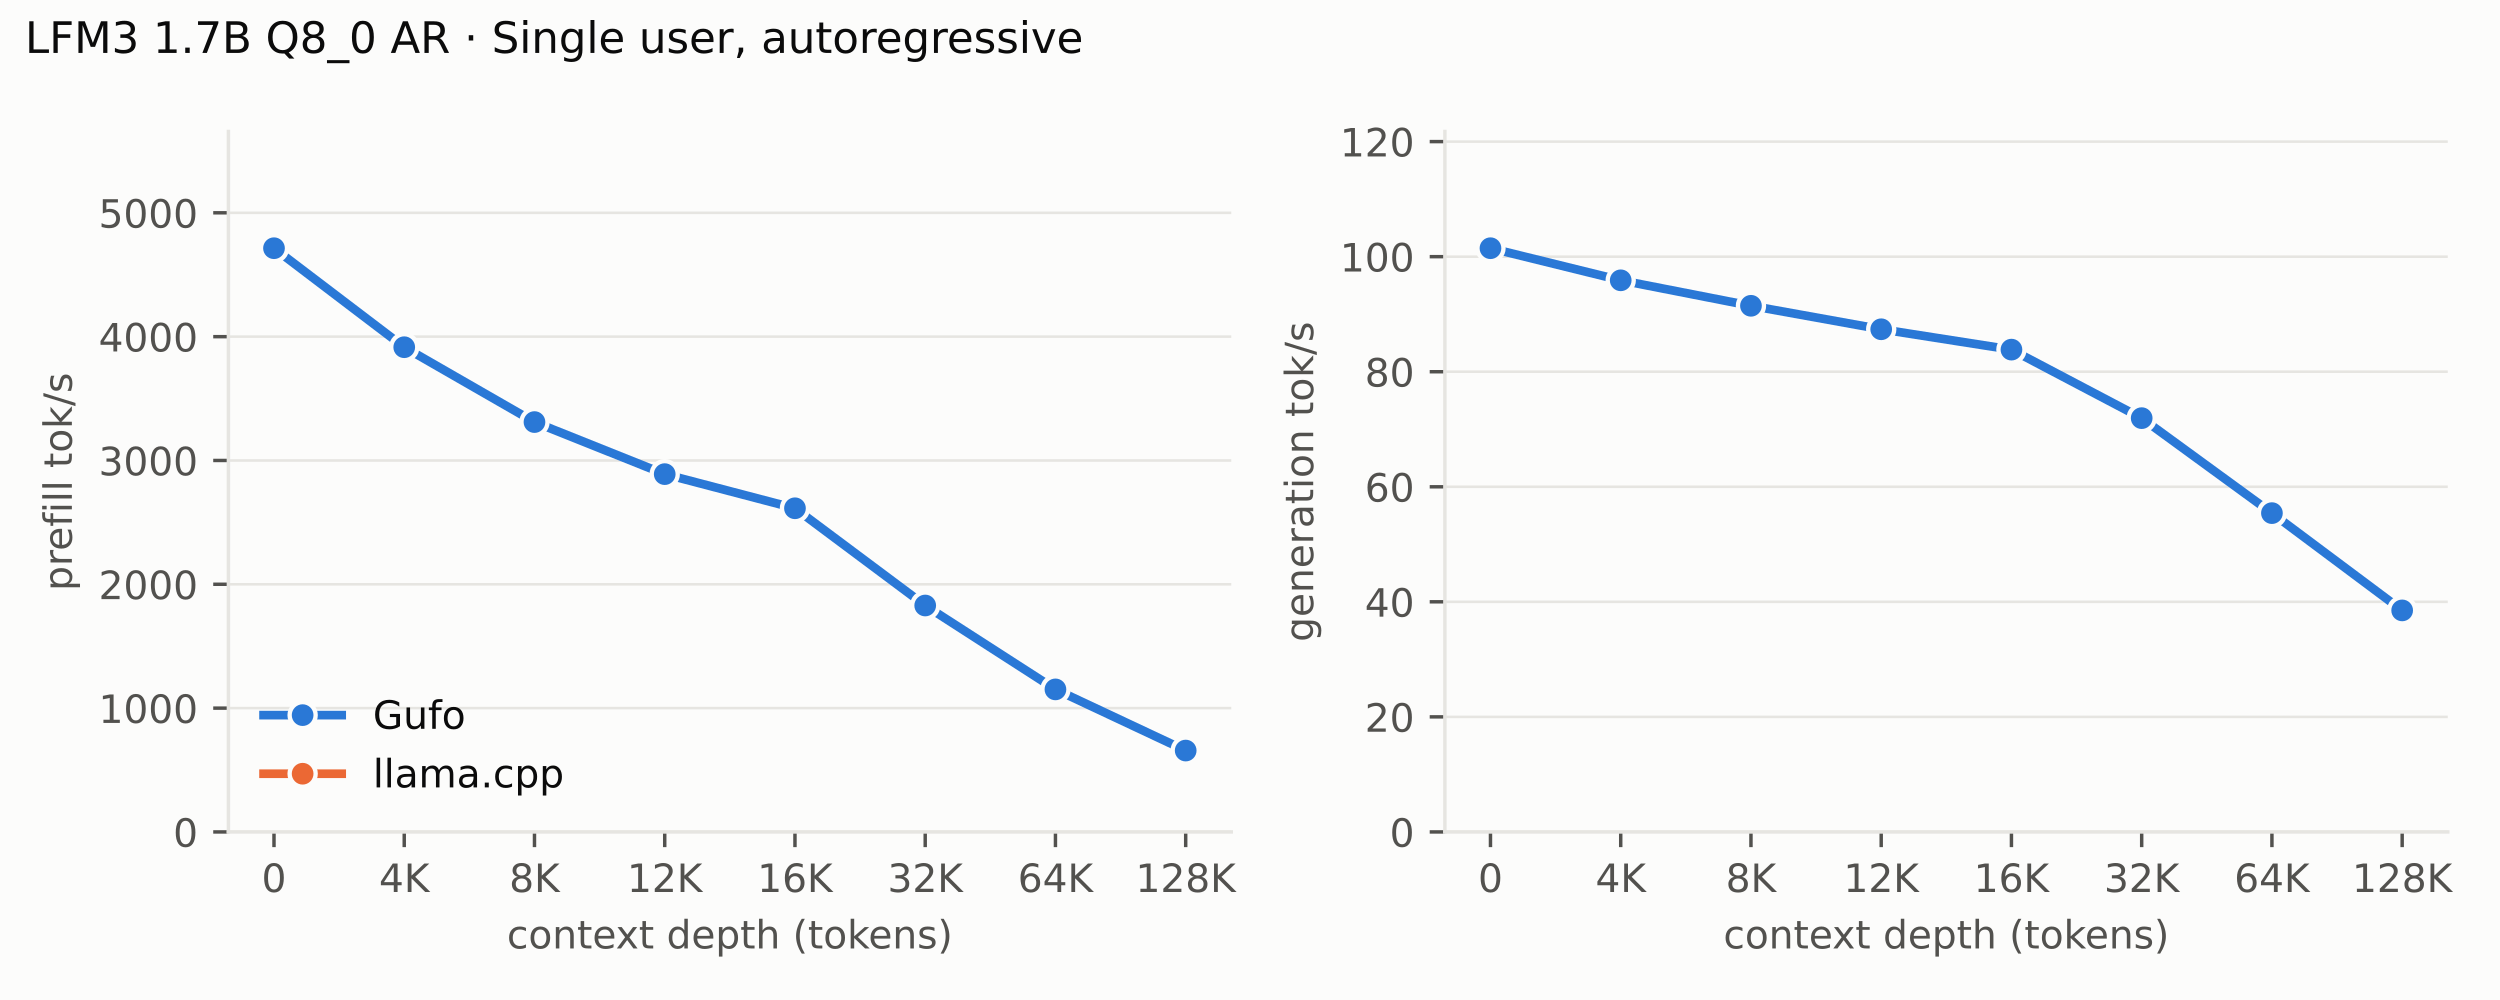
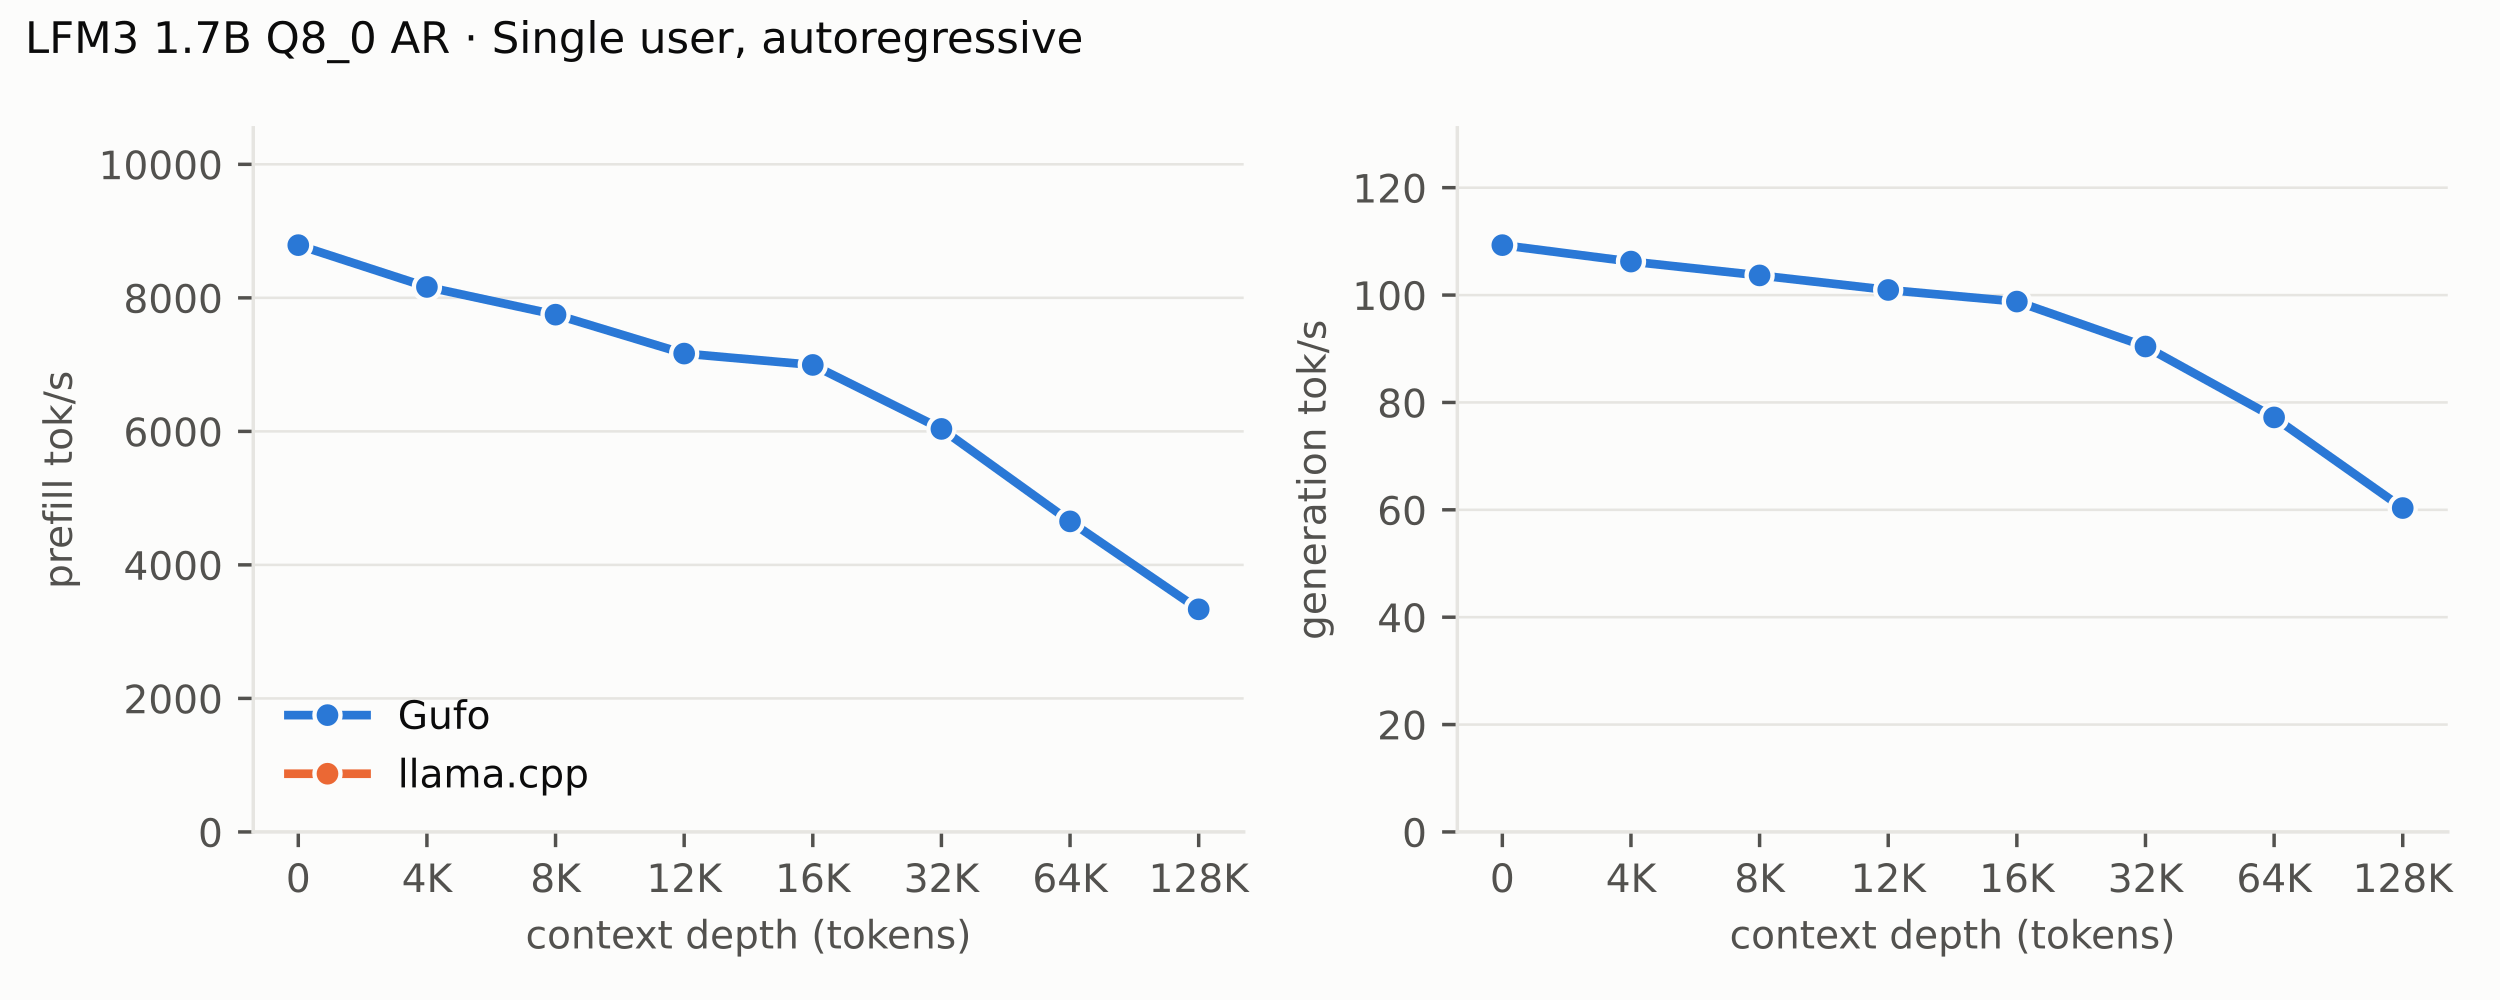
<svg xmlns="http://www.w3.org/2000/svg" xmlns:xlink="http://www.w3.org/1999/xlink" width="576pt" height="230.4pt" viewBox="0 0 576 230.4" version="1.1">
  <defs>
    <style type="text/css">*{stroke-linejoin: round; stroke-linecap: butt}</style>
  </defs>
  <g id="figure_1">
    <g id="patch_1">
      <path d="M 0 230.4 L 576 230.4 L 576 0 L 0 0 z " style="fill: #fcfcfb" />
    </g>
    <g id="axes_1">
      <g id="patch_2">
-         <path d="M 52.626 191.679 L 283.686 191.679 L 283.686 30.29 L 52.626 30.29 z " style="fill: #fcfcfb" />
+         <path d="M 58.352 191.679 L 286.549 191.679 L 286.549 29.441 L 58.352 29.441 z " style="fill: #fcfcfb" />
      </g>
      <g id="matplotlib.axis_1">
        <g id="xtick_1">
          <g id="line2d_1">
            <defs>
              <path id="m1ebf051f68" d="M 0 0 L 0 3.5 " style="stroke: #52514e; stroke-width: 0.8" />
            </defs>
            <g>
-               <use xlink:href="#m1ebf051f68" x="63.128" y="191.679" style="fill: #52514e; stroke: #52514e; stroke-width: 0.8" />
+               <use xlink:href="#m1ebf051f68" x="68.725" y="191.679" style="fill: #52514e; stroke: #52514e; stroke-width: 0.8" />
            </g>
          </g>
          <g id="text_1">
-             <text style="font-size: 9px; font-family: 'DejaVu Sans', 'Bitstream Vera Sans', 'Computer Modern Sans Serif', 'Lucida Grande', 'Verdana', 'Geneva', 'Lucid', 'Arial', 'Helvetica', 'Avant Garde', sans-serif; text-anchor: middle; fill: #52514e" x="63.128" y="205.517" transform="rotate(-0 63.12844 205.5172)">0</text>
+             <text style="font-size: 9px; font-family: 'DejaVu Sans', 'Bitstream Vera Sans', 'Computer Modern Sans Serif', 'Lucida Grande', 'Verdana', 'Geneva', 'Lucid', 'Arial', 'Helvetica', 'Avant Garde', sans-serif; text-anchor: middle; fill: #52514e" x="68.725" y="205.517" transform="rotate(-0 68.72455 205.5172)">0</text>
          </g>
        </g>
        <g id="xtick_2">
          <g id="line2d_2">
            <g>
-               <use xlink:href="#m1ebf051f68" x="93.136" y="191.679" style="fill: #52514e; stroke: #52514e; stroke-width: 0.8" />
+               <use xlink:href="#m1ebf051f68" x="98.361" y="191.679" style="fill: #52514e; stroke: #52514e; stroke-width: 0.8" />
            </g>
          </g>
          <g id="text_2">
-             <text style="font-size: 9px; font-family: 'DejaVu Sans', 'Bitstream Vera Sans', 'Computer Modern Sans Serif', 'Lucida Grande', 'Verdana', 'Geneva', 'Lucid', 'Arial', 'Helvetica', 'Avant Garde', sans-serif; text-anchor: middle; fill: #52514e" x="93.136" y="205.517" transform="rotate(-0 93.13625 205.5172)">4K</text>
+             <text style="font-size: 9px; font-family: 'DejaVu Sans', 'Bitstream Vera Sans', 'Computer Modern Sans Serif', 'Lucida Grande', 'Verdana', 'Geneva', 'Lucid', 'Arial', 'Helvetica', 'Avant Garde', sans-serif; text-anchor: middle; fill: #52514e" x="98.361" y="205.517" transform="rotate(-0 98.36053 205.5172)">4K</text>
          </g>
        </g>
        <g id="xtick_3">
          <g id="line2d_3">
            <g>
-               <use xlink:href="#m1ebf051f68" x="123.144" y="191.679" style="fill: #52514e; stroke: #52514e; stroke-width: 0.8" />
+               <use xlink:href="#m1ebf051f68" x="127.997" y="191.679" style="fill: #52514e; stroke: #52514e; stroke-width: 0.8" />
            </g>
          </g>
          <g id="text_3">
-             <text style="font-size: 9px; font-family: 'DejaVu Sans', 'Bitstream Vera Sans', 'Computer Modern Sans Serif', 'Lucida Grande', 'Verdana', 'Geneva', 'Lucid', 'Arial', 'Helvetica', 'Avant Garde', sans-serif; text-anchor: middle; fill: #52514e" x="123.144" y="205.517" transform="rotate(-0 123.1441 205.5172)">8K</text>
+             <text style="font-size: 9px; font-family: 'DejaVu Sans', 'Bitstream Vera Sans', 'Computer Modern Sans Serif', 'Lucida Grande', 'Verdana', 'Geneva', 'Lucid', 'Arial', 'Helvetica', 'Avant Garde', sans-serif; text-anchor: middle; fill: #52514e" x="127.997" y="205.517" transform="rotate(-0 127.9965 205.5172)">8K</text>
          </g>
        </g>
        <g id="xtick_4">
          <g id="line2d_4">
            <g>
-               <use xlink:href="#m1ebf051f68" x="153.152" y="191.679" style="fill: #52514e; stroke: #52514e; stroke-width: 0.8" />
+               <use xlink:href="#m1ebf051f68" x="157.632" y="191.679" style="fill: #52514e; stroke: #52514e; stroke-width: 0.8" />
            </g>
          </g>
          <g id="text_4">
-             <text style="font-size: 9px; font-family: 'DejaVu Sans', 'Bitstream Vera Sans', 'Computer Modern Sans Serif', 'Lucida Grande', 'Verdana', 'Geneva', 'Lucid', 'Arial', 'Helvetica', 'Avant Garde', sans-serif; text-anchor: middle; fill: #52514e" x="153.152" y="205.517" transform="rotate(-0 153.1519 205.5172)">12K</text>
+             <text style="font-size: 9px; font-family: 'DejaVu Sans', 'Bitstream Vera Sans', 'Computer Modern Sans Serif', 'Lucida Grande', 'Verdana', 'Geneva', 'Lucid', 'Arial', 'Helvetica', 'Avant Garde', sans-serif; text-anchor: middle; fill: #52514e" x="157.632" y="205.517" transform="rotate(-0 157.6325 205.5172)">12K</text>
          </g>
        </g>
        <g id="xtick_5">
          <g id="line2d_5">
            <g>
-               <use xlink:href="#m1ebf051f68" x="183.16" y="191.679" style="fill: #52514e; stroke: #52514e; stroke-width: 0.8" />
+               <use xlink:href="#m1ebf051f68" x="187.268" y="191.679" style="fill: #52514e; stroke: #52514e; stroke-width: 0.8" />
            </g>
          </g>
          <g id="text_5">
-             <text style="font-size: 9px; font-family: 'DejaVu Sans', 'Bitstream Vera Sans', 'Computer Modern Sans Serif', 'Lucida Grande', 'Verdana', 'Geneva', 'Lucid', 'Arial', 'Helvetica', 'Avant Garde', sans-serif; text-anchor: middle; fill: #52514e" x="183.16" y="205.517" transform="rotate(-0 183.1597 205.5172)">16K</text>
+             <text style="font-size: 9px; font-family: 'DejaVu Sans', 'Bitstream Vera Sans', 'Computer Modern Sans Serif', 'Lucida Grande', 'Verdana', 'Geneva', 'Lucid', 'Arial', 'Helvetica', 'Avant Garde', sans-serif; text-anchor: middle; fill: #52514e" x="187.268" y="205.517" transform="rotate(-0 187.2685 205.5172)">16K</text>
          </g>
        </g>
        <g id="xtick_6">
          <g id="line2d_6">
            <g>
-               <use xlink:href="#m1ebf051f68" x="213.168" y="191.679" style="fill: #52514e; stroke: #52514e; stroke-width: 0.8" />
+               <use xlink:href="#m1ebf051f68" x="216.904" y="191.679" style="fill: #52514e; stroke: #52514e; stroke-width: 0.8" />
            </g>
          </g>
          <g id="text_6">
-             <text style="font-size: 9px; font-family: 'DejaVu Sans', 'Bitstream Vera Sans', 'Computer Modern Sans Serif', 'Lucida Grande', 'Verdana', 'Geneva', 'Lucid', 'Arial', 'Helvetica', 'Avant Garde', sans-serif; text-anchor: middle; fill: #52514e" x="213.168" y="205.517" transform="rotate(-0 213.1675 205.5172)">32K</text>
+             <text style="font-size: 9px; font-family: 'DejaVu Sans', 'Bitstream Vera Sans', 'Computer Modern Sans Serif', 'Lucida Grande', 'Verdana', 'Geneva', 'Lucid', 'Arial', 'Helvetica', 'Avant Garde', sans-serif; text-anchor: middle; fill: #52514e" x="216.904" y="205.517" transform="rotate(-0 216.9044 205.5172)">32K</text>
          </g>
        </g>
        <g id="xtick_7">
          <g id="line2d_7">
            <g>
-               <use xlink:href="#m1ebf051f68" x="243.175" y="191.679" style="fill: #52514e; stroke: #52514e; stroke-width: 0.8" />
+               <use xlink:href="#m1ebf051f68" x="246.54" y="191.679" style="fill: #52514e; stroke: #52514e; stroke-width: 0.8" />
            </g>
          </g>
          <g id="text_7">
-             <text style="font-size: 9px; font-family: 'DejaVu Sans', 'Bitstream Vera Sans', 'Computer Modern Sans Serif', 'Lucida Grande', 'Verdana', 'Geneva', 'Lucid', 'Arial', 'Helvetica', 'Avant Garde', sans-serif; text-anchor: middle; fill: #52514e" x="243.175" y="205.517" transform="rotate(-0 243.1753 205.5172)">64K</text>
+             <text style="font-size: 9px; font-family: 'DejaVu Sans', 'Bitstream Vera Sans', 'Computer Modern Sans Serif', 'Lucida Grande', 'Verdana', 'Geneva', 'Lucid', 'Arial', 'Helvetica', 'Avant Garde', sans-serif; text-anchor: middle; fill: #52514e" x="246.54" y="205.517" transform="rotate(-0 246.5404 205.5172)">64K</text>
          </g>
        </g>
        <g id="xtick_8">
          <g id="line2d_8">
            <g>
-               <use xlink:href="#m1ebf051f68" x="273.183" y="191.679" style="fill: #52514e; stroke: #52514e; stroke-width: 0.8" />
+               <use xlink:href="#m1ebf051f68" x="276.176" y="191.679" style="fill: #52514e; stroke: #52514e; stroke-width: 0.8" />
            </g>
          </g>
          <g id="text_8">
-             <text style="font-size: 9px; font-family: 'DejaVu Sans', 'Bitstream Vera Sans', 'Computer Modern Sans Serif', 'Lucida Grande', 'Verdana', 'Geneva', 'Lucid', 'Arial', 'Helvetica', 'Avant Garde', sans-serif; text-anchor: middle; fill: #52514e" x="273.183" y="205.517" transform="rotate(-0 273.1831 205.5172)">128K</text>
+             <text style="font-size: 9px; font-family: 'DejaVu Sans', 'Bitstream Vera Sans', 'Computer Modern Sans Serif', 'Lucida Grande', 'Verdana', 'Geneva', 'Lucid', 'Arial', 'Helvetica', 'Avant Garde', sans-serif; text-anchor: middle; fill: #52514e" x="276.176" y="205.517" transform="rotate(-0 276.1764 205.5172)">128K</text>
          </g>
        </g>
        <g id="text_9">
-           <text style="font-size: 9px; font-family: 'DejaVu Sans', 'Bitstream Vera Sans', 'Computer Modern Sans Serif', 'Lucida Grande', 'Verdana', 'Geneva', 'Lucid', 'Arial', 'Helvetica', 'Avant Garde', sans-serif; text-anchor: middle; fill: #52514e" x="168.156" y="218.518" transform="rotate(-0 168.1558 218.5179)">context depth (tokens)</text>
+           <text style="font-size: 9px; font-family: 'DejaVu Sans', 'Bitstream Vera Sans', 'Computer Modern Sans Serif', 'Lucida Grande', 'Verdana', 'Geneva', 'Lucid', 'Arial', 'Helvetica', 'Avant Garde', sans-serif; text-anchor: middle; fill: #52514e" x="172.45" y="218.518" transform="rotate(-0 172.4505 218.5179)">context depth (tokens)</text>
        </g>
      </g>
      <g id="matplotlib.axis_2">
        <g id="ytick_1">
          <g id="line2d_9">
-             <path d="M 52.626 191.679 L 283.686 191.679 " clip-path="url(#p3aba785246)" style="fill: none; stroke: #e6e5e1; stroke-width: 0.6; stroke-linecap: square" />
+             <path d="M 58.352 191.679 L 286.549 191.679 " clip-path="url(#pad18e18d4d)" style="fill: none; stroke: #e6e5e1; stroke-width: 0.6; stroke-linecap: square" />
          </g>
          <g id="line2d_10">
            <defs>
              <path id="m680e5b1e24" d="M 0 0 L -3.5 0 " style="stroke: #52514e; stroke-width: 0.8" />
            </defs>
            <g>
-               <use xlink:href="#m680e5b1e24" x="52.626" y="191.679" style="fill: #52514e; stroke: #52514e; stroke-width: 0.8" />
+               <use xlink:href="#m680e5b1e24" x="58.352" y="191.679" style="fill: #52514e; stroke: #52514e; stroke-width: 0.8" />
            </g>
          </g>
          <g id="text_10">
-             <text style="font-size: 9px; font-family: 'DejaVu Sans', 'Bitstream Vera Sans', 'Computer Modern Sans Serif', 'Lucida Grande', 'Verdana', 'Geneva', 'Lucid', 'Arial', 'Helvetica', 'Avant Garde', sans-serif; text-anchor: end; fill: #52514e" x="45.626" y="195.098" transform="rotate(-0 45.6257 195.0982)">0</text>
+             <text style="font-size: 9px; font-family: 'DejaVu Sans', 'Bitstream Vera Sans', 'Computer Modern Sans Serif', 'Lucida Grande', 'Verdana', 'Geneva', 'Lucid', 'Arial', 'Helvetica', 'Avant Garde', sans-serif; text-anchor: end; fill: #52514e" x="51.352" y="195.098" transform="rotate(-0 51.35195 195.0982)">0</text>
          </g>
        </g>
        <g id="ytick_2">
          <g id="line2d_11">
-             <path d="M 52.626 163.15 L 283.686 163.15 " clip-path="url(#p3aba785246)" style="fill: none; stroke: #e6e5e1; stroke-width: 0.6; stroke-linecap: square" />
+             <path d="M 58.352 160.916 L 286.549 160.916 " clip-path="url(#pad18e18d4d)" style="fill: none; stroke: #e6e5e1; stroke-width: 0.6; stroke-linecap: square" />
          </g>
          <g id="line2d_12">
            <g>
-               <use xlink:href="#m680e5b1e24" x="52.626" y="163.15" style="fill: #52514e; stroke: #52514e; stroke-width: 0.8" />
+               <use xlink:href="#m680e5b1e24" x="58.352" y="160.916" style="fill: #52514e; stroke: #52514e; stroke-width: 0.8" />
            </g>
          </g>
          <g id="text_11">
-             <text style="font-size: 9px; font-family: 'DejaVu Sans', 'Bitstream Vera Sans', 'Computer Modern Sans Serif', 'Lucida Grande', 'Verdana', 'Geneva', 'Lucid', 'Arial', 'Helvetica', 'Avant Garde', sans-serif; text-anchor: end; fill: #52514e" x="45.626" y="166.569" transform="rotate(-0 45.6257 166.5691)">1000</text>
+             <text style="font-size: 9px; font-family: 'DejaVu Sans', 'Bitstream Vera Sans', 'Computer Modern Sans Serif', 'Lucida Grande', 'Verdana', 'Geneva', 'Lucid', 'Arial', 'Helvetica', 'Avant Garde', sans-serif; text-anchor: end; fill: #52514e" x="51.352" y="164.335" transform="rotate(-0 51.35195 164.3349)">2000</text>
          </g>
        </g>
        <g id="ytick_3">
          <g id="line2d_13">
-             <path d="M 52.626 134.621 L 283.686 134.621 " clip-path="url(#p3aba785246)" style="fill: none; stroke: #e6e5e1; stroke-width: 0.6; stroke-linecap: square" />
+             <path d="M 58.352 130.153 L 286.549 130.153 " clip-path="url(#pad18e18d4d)" style="fill: none; stroke: #e6e5e1; stroke-width: 0.6; stroke-linecap: square" />
          </g>
          <g id="line2d_14">
            <g>
-               <use xlink:href="#m680e5b1e24" x="52.626" y="134.621" style="fill: #52514e; stroke: #52514e; stroke-width: 0.8" />
+               <use xlink:href="#m680e5b1e24" x="58.352" y="130.153" style="fill: #52514e; stroke: #52514e; stroke-width: 0.8" />
            </g>
          </g>
          <g id="text_12">
-             <text style="font-size: 9px; font-family: 'DejaVu Sans', 'Bitstream Vera Sans', 'Computer Modern Sans Serif', 'Lucida Grande', 'Verdana', 'Geneva', 'Lucid', 'Arial', 'Helvetica', 'Avant Garde', sans-serif; text-anchor: end; fill: #52514e" x="45.626" y="138.04" transform="rotate(-0 45.6257 138.04)">2000</text>
+             <text style="font-size: 9px; font-family: 'DejaVu Sans', 'Bitstream Vera Sans', 'Computer Modern Sans Serif', 'Lucida Grande', 'Verdana', 'Geneva', 'Lucid', 'Arial', 'Helvetica', 'Avant Garde', sans-serif; text-anchor: end; fill: #52514e" x="51.352" y="133.571" transform="rotate(-0 51.35195 133.5715)">4000</text>
          </g>
        </g>
        <g id="ytick_4">
          <g id="line2d_15">
-             <path d="M 52.626 106.092 L 283.686 106.092 " clip-path="url(#p3aba785246)" style="fill: none; stroke: #e6e5e1; stroke-width: 0.6; stroke-linecap: square" />
+             <path d="M 58.352 99.389 L 286.549 99.389 " clip-path="url(#pad18e18d4d)" style="fill: none; stroke: #e6e5e1; stroke-width: 0.6; stroke-linecap: square" />
          </g>
          <g id="line2d_16">
            <g>
-               <use xlink:href="#m680e5b1e24" x="52.626" y="106.092" style="fill: #52514e; stroke: #52514e; stroke-width: 0.8" />
+               <use xlink:href="#m680e5b1e24" x="58.352" y="99.389" style="fill: #52514e; stroke: #52514e; stroke-width: 0.8" />
            </g>
          </g>
          <g id="text_13">
-             <text style="font-size: 9px; font-family: 'DejaVu Sans', 'Bitstream Vera Sans', 'Computer Modern Sans Serif', 'Lucida Grande', 'Verdana', 'Geneva', 'Lucid', 'Arial', 'Helvetica', 'Avant Garde', sans-serif; text-anchor: end; fill: #52514e" x="45.626" y="109.511" transform="rotate(-0 45.6257 109.5109)">3000</text>
+             <text style="font-size: 9px; font-family: 'DejaVu Sans', 'Bitstream Vera Sans', 'Computer Modern Sans Serif', 'Lucida Grande', 'Verdana', 'Geneva', 'Lucid', 'Arial', 'Helvetica', 'Avant Garde', sans-serif; text-anchor: end; fill: #52514e" x="51.352" y="102.808" transform="rotate(-0 51.35195 102.8081)">6000</text>
          </g>
        </g>
        <g id="ytick_5">
          <g id="line2d_17">
-             <path d="M 52.626 77.563 L 283.686 77.563 " clip-path="url(#p3aba785246)" style="fill: none; stroke: #e6e5e1; stroke-width: 0.6; stroke-linecap: square" />
+             <path d="M 58.352 68.626 L 286.549 68.626 " clip-path="url(#pad18e18d4d)" style="fill: none; stroke: #e6e5e1; stroke-width: 0.6; stroke-linecap: square" />
          </g>
          <g id="line2d_18">
            <g>
-               <use xlink:href="#m680e5b1e24" x="52.626" y="77.563" style="fill: #52514e; stroke: #52514e; stroke-width: 0.8" />
+               <use xlink:href="#m680e5b1e24" x="58.352" y="68.626" style="fill: #52514e; stroke: #52514e; stroke-width: 0.8" />
            </g>
          </g>
          <g id="text_14">
-             <text style="font-size: 9px; font-family: 'DejaVu Sans', 'Bitstream Vera Sans', 'Computer Modern Sans Serif', 'Lucida Grande', 'Verdana', 'Geneva', 'Lucid', 'Arial', 'Helvetica', 'Avant Garde', sans-serif; text-anchor: end; fill: #52514e" x="45.626" y="80.982" transform="rotate(-0 45.6257 80.98176)">4000</text>
+             <text style="font-size: 9px; font-family: 'DejaVu Sans', 'Bitstream Vera Sans', 'Computer Modern Sans Serif', 'Lucida Grande', 'Verdana', 'Geneva', 'Lucid', 'Arial', 'Helvetica', 'Avant Garde', sans-serif; text-anchor: end; fill: #52514e" x="51.352" y="72.045" transform="rotate(-0 51.35195 72.04471)">8000</text>
          </g>
        </g>
        <g id="ytick_6">
          <g id="line2d_19">
-             <path d="M 52.626 49.034 L 283.686 49.034 " clip-path="url(#p3aba785246)" style="fill: none; stroke: #e6e5e1; stroke-width: 0.6; stroke-linecap: square" />
+             <path d="M 58.352 37.862 L 286.549 37.862 " clip-path="url(#pad18e18d4d)" style="fill: none; stroke: #e6e5e1; stroke-width: 0.6; stroke-linecap: square" />
          </g>
          <g id="line2d_20">
            <g>
-               <use xlink:href="#m680e5b1e24" x="52.626" y="49.034" style="fill: #52514e; stroke: #52514e; stroke-width: 0.8" />
+               <use xlink:href="#m680e5b1e24" x="58.352" y="37.862" style="fill: #52514e; stroke: #52514e; stroke-width: 0.8" />
            </g>
          </g>
          <g id="text_15">
-             <text style="font-size: 9px; font-family: 'DejaVu Sans', 'Bitstream Vera Sans', 'Computer Modern Sans Serif', 'Lucida Grande', 'Verdana', 'Geneva', 'Lucid', 'Arial', 'Helvetica', 'Avant Garde', sans-serif; text-anchor: end; fill: #52514e" x="45.626" y="52.453" transform="rotate(-0 45.6257 52.45264)">5000</text>
+             <text style="font-size: 9px; font-family: 'DejaVu Sans', 'Bitstream Vera Sans', 'Computer Modern Sans Serif', 'Lucida Grande', 'Verdana', 'Geneva', 'Lucid', 'Arial', 'Helvetica', 'Avant Garde', sans-serif; text-anchor: end; fill: #52514e" x="51.352" y="41.281" transform="rotate(-0 51.35195 41.28133)">10000</text>
          </g>
        </g>
        <g id="text_16">
-           <text style="font-size: 9px; font-family: 'DejaVu Sans', 'Bitstream Vera Sans', 'Computer Modern Sans Serif', 'Lucida Grande', 'Verdana', 'Geneva', 'Lucid', 'Arial', 'Helvetica', 'Avant Garde', sans-serif; text-anchor: middle; fill: #52514e" x="16.559" y="110.984" transform="rotate(-90 16.55859 110.9845)">prefill tok/s</text>
+           <text style="font-size: 9px; font-family: 'DejaVu Sans', 'Bitstream Vera Sans', 'Computer Modern Sans Serif', 'Lucida Grande', 'Verdana', 'Geneva', 'Lucid', 'Arial', 'Helvetica', 'Avant Garde', sans-serif; text-anchor: middle; fill: #52514e" x="16.559" y="110.56" transform="rotate(-90 16.55859 110.56)">prefill tok/s</text>
        </g>
      </g>
      <g id="line2d_21">
-         <path d="M 63.128 57.188 L 93.136 79.998 L 123.144 97.245 L 153.152 109.24 L 183.16 117.105 L 213.168 139.508 L 243.175 158.837 L 273.183 172.929 " clip-path="url(#p3aba785246)" style="fill: none; stroke: #2a78d6; stroke-width: 2; stroke-linecap: square" />
+         <path d="M 68.725 56.481 L 98.361 66.114 L 127.997 72.499 L 157.632 81.465 L 187.268 84.083 L 216.904 98.823 L 246.54 120.128 L 276.176 140.388 " clip-path="url(#pad18e18d4d)" style="fill: none; stroke: #2a78d6; stroke-width: 2; stroke-linecap: square" />
        <defs>
          <path id="m91930ba968" d="M 0 3 C 0.796 3 1.559 2.684 2.121 2.121 C 2.684 1.559 3 0.796 3 0 C 3 -0.796 2.684 -1.559 2.121 -2.121 C 1.559 -2.684 0.796 -3 0 -3 C -0.796 -3 -1.559 -2.684 -2.121 -2.121 C -2.684 -1.559 -3 -0.796 -3 0 C -3 0.796 -2.684 1.559 -2.121 2.121 C -1.559 2.684 -0.796 3 0 3 z " style="stroke: #fcfcfb" />
        </defs>
-         <g clip-path="url(#p3aba785246)">
-           <use xlink:href="#m91930ba968" x="63.128" y="57.188" style="fill: #2a78d6; stroke: #fcfcfb" />
-           <use xlink:href="#m91930ba968" x="93.136" y="79.998" style="fill: #2a78d6; stroke: #fcfcfb" />
-           <use xlink:href="#m91930ba968" x="123.144" y="97.245" style="fill: #2a78d6; stroke: #fcfcfb" />
-           <use xlink:href="#m91930ba968" x="153.152" y="109.24" style="fill: #2a78d6; stroke: #fcfcfb" />
-           <use xlink:href="#m91930ba968" x="183.16" y="117.105" style="fill: #2a78d6; stroke: #fcfcfb" />
-           <use xlink:href="#m91930ba968" x="213.168" y="139.508" style="fill: #2a78d6; stroke: #fcfcfb" />
-           <use xlink:href="#m91930ba968" x="243.175" y="158.837" style="fill: #2a78d6; stroke: #fcfcfb" />
-           <use xlink:href="#m91930ba968" x="273.183" y="172.929" style="fill: #2a78d6; stroke: #fcfcfb" />
+         <g clip-path="url(#pad18e18d4d)">
+           <use xlink:href="#m91930ba968" x="68.725" y="56.481" style="fill: #2a78d6; stroke: #fcfcfb" />
+           <use xlink:href="#m91930ba968" x="98.361" y="66.114" style="fill: #2a78d6; stroke: #fcfcfb" />
+           <use xlink:href="#m91930ba968" x="127.997" y="72.499" style="fill: #2a78d6; stroke: #fcfcfb" />
+           <use xlink:href="#m91930ba968" x="157.632" y="81.465" style="fill: #2a78d6; stroke: #fcfcfb" />
+           <use xlink:href="#m91930ba968" x="187.268" y="84.083" style="fill: #2a78d6; stroke: #fcfcfb" />
+           <use xlink:href="#m91930ba968" x="216.904" y="98.823" style="fill: #2a78d6; stroke: #fcfcfb" />
+           <use xlink:href="#m91930ba968" x="246.54" y="120.128" style="fill: #2a78d6; stroke: #fcfcfb" />
+           <use xlink:href="#m91930ba968" x="276.176" y="140.388" style="fill: #2a78d6; stroke: #fcfcfb" />
        </g>
      </g>
      <g id="line2d_22" />
      <g id="patch_3">
-         <path d="M 52.626 191.679 L 52.626 30.29 " style="fill: none; stroke: #e6e5e1; stroke-width: 0.8; stroke-linejoin: miter; stroke-linecap: square" />
+         <path d="M 58.352 191.679 L 58.352 29.441 " style="fill: none; stroke: #e6e5e1; stroke-width: 0.8; stroke-linejoin: miter; stroke-linecap: square" />
      </g>
      <g id="patch_4">
-         <path d="M 52.626 191.679 L 283.686 191.679 " style="fill: none; stroke: #e6e5e1; stroke-width: 0.8; stroke-linejoin: miter; stroke-linecap: square" />
+         <path d="M 58.352 191.679 L 286.549 191.679 " style="fill: none; stroke: #e6e5e1; stroke-width: 0.8; stroke-linejoin: miter; stroke-linecap: square" />
      </g>
      <g id="legend_1">
        <g id="line2d_23">
-           <path d="M 60.726 164.766 L 69.726 164.766 L 78.726 164.766 " style="fill: none; stroke: #2a78d6; stroke-width: 2; stroke-linecap: square" />
+           <path d="M 66.452 164.766 L 75.452 164.766 L 84.452 164.766 " style="fill: none; stroke: #2a78d6; stroke-width: 2; stroke-linecap: square" />
          <g>
-             <use xlink:href="#m91930ba968" x="69.726" y="164.766" style="fill: #2a78d6; stroke: #fcfcfb" />
+             <use xlink:href="#m91930ba968" x="75.452" y="164.766" style="fill: #2a78d6; stroke: #fcfcfb" />
          </g>
        </g>
        <g id="text_17">
-           <text style="font-size: 9px; font-family: 'DejaVu Sans', 'Bitstream Vera Sans', 'Computer Modern Sans Serif', 'Lucida Grande', 'Verdana', 'Geneva', 'Lucid', 'Arial', 'Helvetica', 'Avant Garde', sans-serif; text-anchor: start; fill: #0b0b0b" x="85.926" y="167.916" transform="rotate(-0 85.9257 167.9165)">Gufo</text>
+           <text style="font-size: 9px; font-family: 'DejaVu Sans', 'Bitstream Vera Sans', 'Computer Modern Sans Serif', 'Lucida Grande', 'Verdana', 'Geneva', 'Lucid', 'Arial', 'Helvetica', 'Avant Garde', sans-serif; text-anchor: start; fill: #0b0b0b" x="91.652" y="167.916" transform="rotate(-0 91.65195 167.9165)">Gufo</text>
        </g>
        <g id="line2d_24">
-           <path d="M 60.726 178.267 L 69.726 178.267 L 78.726 178.267 " style="fill: none; stroke: #eb6834; stroke-width: 2; stroke-linecap: square" />
+           <path d="M 66.452 178.267 L 75.452 178.267 L 84.452 178.267 " style="fill: none; stroke: #eb6834; stroke-width: 2; stroke-linecap: square" />
          <defs>
            <path id="ma0614988b8" d="M 0 3 C 0.796 3 1.559 2.684 2.121 2.121 C 2.684 1.559 3 0.796 3 0 C 3 -0.796 2.684 -1.559 2.121 -2.121 C 1.559 -2.684 0.796 -3 0 -3 C -0.796 -3 -1.559 -2.684 -2.121 -2.121 C -2.684 -1.559 -3 -0.796 -3 0 C -3 0.796 -2.684 1.559 -2.121 2.121 C -1.559 2.684 -0.796 3 0 3 z " style="stroke: #fcfcfb" />
          </defs>
          <g>
-             <use xlink:href="#ma0614988b8" x="69.726" y="178.267" style="fill: #eb6834; stroke: #fcfcfb" />
+             <use xlink:href="#ma0614988b8" x="75.452" y="178.267" style="fill: #eb6834; stroke: #fcfcfb" />
          </g>
        </g>
        <g id="text_18">
-           <text style="font-size: 9px; font-family: 'DejaVu Sans', 'Bitstream Vera Sans', 'Computer Modern Sans Serif', 'Lucida Grande', 'Verdana', 'Geneva', 'Lucid', 'Arial', 'Helvetica', 'Avant Garde', sans-serif; text-anchor: start; fill: #0b0b0b" x="85.926" y="181.417" transform="rotate(-0 85.9257 181.4172)">llama.cpp</text>
+           <text style="font-size: 9px; font-family: 'DejaVu Sans', 'Bitstream Vera Sans', 'Computer Modern Sans Serif', 'Lucida Grande', 'Verdana', 'Geneva', 'Lucid', 'Arial', 'Helvetica', 'Avant Garde', sans-serif; text-anchor: start; fill: #0b0b0b" x="91.652" y="181.417" transform="rotate(-0 91.65195 181.4172)">llama.cpp</text>
        </g>
      </g>
    </g>
    <g id="axes_2">
      <g id="patch_5">
-         <path d="M 332.903 191.679 L 563.963 191.679 L 563.963 30.29 L 332.903 30.29 z " style="fill: #fcfcfb" />
+         <path d="M 335.766 191.679 L 563.963 191.679 L 563.963 29.441 L 335.766 29.441 z " style="fill: #fcfcfb" />
      </g>
      <g id="matplotlib.axis_3">
        <g id="xtick_9">
          <g id="line2d_25">
            <g>
-               <use xlink:href="#m1ebf051f68" x="343.405" y="191.679" style="fill: #52514e; stroke: #52514e; stroke-width: 0.8" />
+               <use xlink:href="#m1ebf051f68" x="346.138" y="191.679" style="fill: #52514e; stroke: #52514e; stroke-width: 0.8" />
            </g>
          </g>
          <g id="text_19">
-             <text style="font-size: 9px; font-family: 'DejaVu Sans', 'Bitstream Vera Sans', 'Computer Modern Sans Serif', 'Lucida Grande', 'Verdana', 'Geneva', 'Lucid', 'Arial', 'Helvetica', 'Avant Garde', sans-serif; text-anchor: middle; fill: #52514e" x="343.405" y="205.517" transform="rotate(-0 343.4053 205.5172)">0</text>
+             <text style="font-size: 9px; font-family: 'DejaVu Sans', 'Bitstream Vera Sans', 'Computer Modern Sans Serif', 'Lucida Grande', 'Verdana', 'Geneva', 'Lucid', 'Arial', 'Helvetica', 'Avant Garde', sans-serif; text-anchor: middle; fill: #52514e" x="346.138" y="205.517" transform="rotate(-0 346.1383 205.5172)">0</text>
          </g>
        </g>
        <g id="xtick_10">
          <g id="line2d_26">
            <g>
-               <use xlink:href="#m1ebf051f68" x="373.413" y="191.679" style="fill: #52514e; stroke: #52514e; stroke-width: 0.8" />
+               <use xlink:href="#m1ebf051f68" x="375.774" y="191.679" style="fill: #52514e; stroke: #52514e; stroke-width: 0.8" />
            </g>
          </g>
          <g id="text_20">
-             <text style="font-size: 9px; font-family: 'DejaVu Sans', 'Bitstream Vera Sans', 'Computer Modern Sans Serif', 'Lucida Grande', 'Verdana', 'Geneva', 'Lucid', 'Arial', 'Helvetica', 'Avant Garde', sans-serif; text-anchor: middle; fill: #52514e" x="373.413" y="205.517" transform="rotate(-0 373.4131 205.5172)">4K</text>
+             <text style="font-size: 9px; font-family: 'DejaVu Sans', 'Bitstream Vera Sans', 'Computer Modern Sans Serif', 'Lucida Grande', 'Verdana', 'Geneva', 'Lucid', 'Arial', 'Helvetica', 'Avant Garde', sans-serif; text-anchor: middle; fill: #52514e" x="375.774" y="205.517" transform="rotate(-0 375.7743 205.5172)">4K</text>
          </g>
        </g>
        <g id="xtick_11">
          <g id="line2d_27">
            <g>
-               <use xlink:href="#m1ebf051f68" x="403.421" y="191.679" style="fill: #52514e; stroke: #52514e; stroke-width: 0.8" />
+               <use xlink:href="#m1ebf051f68" x="405.41" y="191.679" style="fill: #52514e; stroke: #52514e; stroke-width: 0.8" />
            </g>
          </g>
          <g id="text_21">
-             <text style="font-size: 9px; font-family: 'DejaVu Sans', 'Bitstream Vera Sans', 'Computer Modern Sans Serif', 'Lucida Grande', 'Verdana', 'Geneva', 'Lucid', 'Arial', 'Helvetica', 'Avant Garde', sans-serif; text-anchor: middle; fill: #52514e" x="403.421" y="205.517" transform="rotate(-0 403.4209 205.5172)">8K</text>
+             <text style="font-size: 9px; font-family: 'DejaVu Sans', 'Bitstream Vera Sans', 'Computer Modern Sans Serif', 'Lucida Grande', 'Verdana', 'Geneva', 'Lucid', 'Arial', 'Helvetica', 'Avant Garde', sans-serif; text-anchor: middle; fill: #52514e" x="405.41" y="205.517" transform="rotate(-0 405.4103 205.5172)">8K</text>
          </g>
        </g>
        <g id="xtick_12">
          <g id="line2d_28">
            <g>
-               <use xlink:href="#m1ebf051f68" x="433.429" y="191.679" style="fill: #52514e; stroke: #52514e; stroke-width: 0.8" />
+               <use xlink:href="#m1ebf051f68" x="435.046" y="191.679" style="fill: #52514e; stroke: #52514e; stroke-width: 0.8" />
            </g>
          </g>
          <g id="text_22">
-             <text style="font-size: 9px; font-family: 'DejaVu Sans', 'Bitstream Vera Sans', 'Computer Modern Sans Serif', 'Lucida Grande', 'Verdana', 'Geneva', 'Lucid', 'Arial', 'Helvetica', 'Avant Garde', sans-serif; text-anchor: middle; fill: #52514e" x="433.429" y="205.517" transform="rotate(-0 433.4288 205.5172)">12K</text>
+             <text style="font-size: 9px; font-family: 'DejaVu Sans', 'Bitstream Vera Sans', 'Computer Modern Sans Serif', 'Lucida Grande', 'Verdana', 'Geneva', 'Lucid', 'Arial', 'Helvetica', 'Avant Garde', sans-serif; text-anchor: middle; fill: #52514e" x="435.046" y="205.517" transform="rotate(-0 435.0462 205.5172)">12K</text>
          </g>
        </g>
        <g id="xtick_13">
          <g id="line2d_29">
            <g>
-               <use xlink:href="#m1ebf051f68" x="463.437" y="191.679" style="fill: #52514e; stroke: #52514e; stroke-width: 0.8" />
+               <use xlink:href="#m1ebf051f68" x="464.682" y="191.679" style="fill: #52514e; stroke: #52514e; stroke-width: 0.8" />
            </g>
          </g>
          <g id="text_23">
-             <text style="font-size: 9px; font-family: 'DejaVu Sans', 'Bitstream Vera Sans', 'Computer Modern Sans Serif', 'Lucida Grande', 'Verdana', 'Geneva', 'Lucid', 'Arial', 'Helvetica', 'Avant Garde', sans-serif; text-anchor: middle; fill: #52514e" x="463.437" y="205.517" transform="rotate(-0 463.4366 205.5172)">16K</text>
+             <text style="font-size: 9px; font-family: 'DejaVu Sans', 'Bitstream Vera Sans', 'Computer Modern Sans Serif', 'Lucida Grande', 'Verdana', 'Geneva', 'Lucid', 'Arial', 'Helvetica', 'Avant Garde', sans-serif; text-anchor: middle; fill: #52514e" x="464.682" y="205.517" transform="rotate(-0 464.6822 205.5172)">16K</text>
          </g>
        </g>
        <g id="xtick_14">
          <g id="line2d_30">
            <g>
-               <use xlink:href="#m1ebf051f68" x="493.444" y="191.679" style="fill: #52514e; stroke: #52514e; stroke-width: 0.8" />
+               <use xlink:href="#m1ebf051f68" x="494.318" y="191.679" style="fill: #52514e; stroke: #52514e; stroke-width: 0.8" />
            </g>
          </g>
          <g id="text_24">
-             <text style="font-size: 9px; font-family: 'DejaVu Sans', 'Bitstream Vera Sans', 'Computer Modern Sans Serif', 'Lucida Grande', 'Verdana', 'Geneva', 'Lucid', 'Arial', 'Helvetica', 'Avant Garde', sans-serif; text-anchor: middle; fill: #52514e" x="493.444" y="205.517" transform="rotate(-0 493.4444 205.5172)">32K</text>
+             <text style="font-size: 9px; font-family: 'DejaVu Sans', 'Bitstream Vera Sans', 'Computer Modern Sans Serif', 'Lucida Grande', 'Verdana', 'Geneva', 'Lucid', 'Arial', 'Helvetica', 'Avant Garde', sans-serif; text-anchor: middle; fill: #52514e" x="494.318" y="205.517" transform="rotate(-0 494.3182 205.5172)">32K</text>
          </g>
        </g>
        <g id="xtick_15">
          <g id="line2d_31">
            <g>
-               <use xlink:href="#m1ebf051f68" x="523.452" y="191.679" style="fill: #52514e; stroke: #52514e; stroke-width: 0.8" />
+               <use xlink:href="#m1ebf051f68" x="523.954" y="191.679" style="fill: #52514e; stroke: #52514e; stroke-width: 0.8" />
            </g>
          </g>
          <g id="text_25">
-             <text style="font-size: 9px; font-family: 'DejaVu Sans', 'Bitstream Vera Sans', 'Computer Modern Sans Serif', 'Lucida Grande', 'Verdana', 'Geneva', 'Lucid', 'Arial', 'Helvetica', 'Avant Garde', sans-serif; text-anchor: middle; fill: #52514e" x="523.452" y="205.517" transform="rotate(-0 523.4522 205.5172)">64K</text>
+             <text style="font-size: 9px; font-family: 'DejaVu Sans', 'Bitstream Vera Sans', 'Computer Modern Sans Serif', 'Lucida Grande', 'Verdana', 'Geneva', 'Lucid', 'Arial', 'Helvetica', 'Avant Garde', sans-serif; text-anchor: middle; fill: #52514e" x="523.954" y="205.517" transform="rotate(-0 523.9542 205.5172)">64K</text>
          </g>
        </g>
        <g id="xtick_16">
          <g id="line2d_32">
            <g>
-               <use xlink:href="#m1ebf051f68" x="553.46" y="191.679" style="fill: #52514e; stroke: #52514e; stroke-width: 0.8" />
+               <use xlink:href="#m1ebf051f68" x="553.59" y="191.679" style="fill: #52514e; stroke: #52514e; stroke-width: 0.8" />
            </g>
          </g>
          <g id="text_26">
-             <text style="font-size: 9px; font-family: 'DejaVu Sans', 'Bitstream Vera Sans', 'Computer Modern Sans Serif', 'Lucida Grande', 'Verdana', 'Geneva', 'Lucid', 'Arial', 'Helvetica', 'Avant Garde', sans-serif; text-anchor: middle; fill: #52514e" x="553.46" y="205.517" transform="rotate(-0 553.46 205.5172)">128K</text>
+             <text style="font-size: 9px; font-family: 'DejaVu Sans', 'Bitstream Vera Sans', 'Computer Modern Sans Serif', 'Lucida Grande', 'Verdana', 'Geneva', 'Lucid', 'Arial', 'Helvetica', 'Avant Garde', sans-serif; text-anchor: middle; fill: #52514e" x="553.59" y="205.517" transform="rotate(-0 553.5902 205.5172)">128K</text>
          </g>
        </g>
        <g id="text_27">
-           <text style="font-size: 9px; font-family: 'DejaVu Sans', 'Bitstream Vera Sans', 'Computer Modern Sans Serif', 'Lucida Grande', 'Verdana', 'Geneva', 'Lucid', 'Arial', 'Helvetica', 'Avant Garde', sans-serif; text-anchor: middle; fill: #52514e" x="448.433" y="218.518" transform="rotate(-0 448.4327 218.5179)">context depth (tokens)</text>
+           <text style="font-size: 9px; font-family: 'DejaVu Sans', 'Bitstream Vera Sans', 'Computer Modern Sans Serif', 'Lucida Grande', 'Verdana', 'Geneva', 'Lucid', 'Arial', 'Helvetica', 'Avant Garde', sans-serif; text-anchor: middle; fill: #52514e" x="449.864" y="218.518" transform="rotate(-0 449.8642 218.5179)">context depth (tokens)</text>
        </g>
      </g>
      <g id="matplotlib.axis_4">
        <g id="ytick_7">
          <g id="line2d_33">
-             <path d="M 332.903 191.679 L 563.963 191.679 " clip-path="url(#p2ff5e45124)" style="fill: none; stroke: #e6e5e1; stroke-width: 0.6; stroke-linecap: square" />
+             <path d="M 335.766 191.679 L 563.963 191.679 " clip-path="url(#p1012f45215)" style="fill: none; stroke: #e6e5e1; stroke-width: 0.6; stroke-linecap: square" />
          </g>
          <g id="line2d_34">
            <g>
-               <use xlink:href="#m680e5b1e24" x="332.903" y="191.679" style="fill: #52514e; stroke: #52514e; stroke-width: 0.8" />
+               <use xlink:href="#m680e5b1e24" x="335.766" y="191.679" style="fill: #52514e; stroke: #52514e; stroke-width: 0.8" />
            </g>
          </g>
          <g id="text_28">
-             <text style="font-size: 9px; font-family: 'DejaVu Sans', 'Bitstream Vera Sans', 'Computer Modern Sans Serif', 'Lucida Grande', 'Verdana', 'Geneva', 'Lucid', 'Arial', 'Helvetica', 'Avant Garde', sans-serif; text-anchor: end; fill: #52514e" x="325.903" y="195.098" transform="rotate(-0 325.9026 195.0982)">0</text>
+             <text style="font-size: 9px; font-family: 'DejaVu Sans', 'Bitstream Vera Sans', 'Computer Modern Sans Serif', 'Lucida Grande', 'Verdana', 'Geneva', 'Lucid', 'Arial', 'Helvetica', 'Avant Garde', sans-serif; text-anchor: end; fill: #52514e" x="328.766" y="195.098" transform="rotate(-0 328.7657 195.0982)">0</text>
          </g>
        </g>
        <g id="ytick_8">
          <g id="line2d_35">
-             <path d="M 332.903 165.171 L 563.963 165.171 " clip-path="url(#p2ff5e45124)" style="fill: none; stroke: #e6e5e1; stroke-width: 0.6; stroke-linecap: square" />
+             <path d="M 335.766 166.94 L 563.963 166.94 " clip-path="url(#p1012f45215)" style="fill: none; stroke: #e6e5e1; stroke-width: 0.6; stroke-linecap: square" />
          </g>
          <g id="line2d_36">
            <g>
-               <use xlink:href="#m680e5b1e24" x="332.903" y="165.171" style="fill: #52514e; stroke: #52514e; stroke-width: 0.8" />
+               <use xlink:href="#m680e5b1e24" x="335.766" y="166.94" style="fill: #52514e; stroke: #52514e; stroke-width: 0.8" />
            </g>
          </g>
          <g id="text_29">
-             <text style="font-size: 9px; font-family: 'DejaVu Sans', 'Bitstream Vera Sans', 'Computer Modern Sans Serif', 'Lucida Grande', 'Verdana', 'Geneva', 'Lucid', 'Arial', 'Helvetica', 'Avant Garde', sans-serif; text-anchor: end; fill: #52514e" x="325.903" y="168.59" transform="rotate(-0 325.9026 168.5896)">20</text>
+             <text style="font-size: 9px; font-family: 'DejaVu Sans', 'Bitstream Vera Sans', 'Computer Modern Sans Serif', 'Lucida Grande', 'Verdana', 'Geneva', 'Lucid', 'Arial', 'Helvetica', 'Avant Garde', sans-serif; text-anchor: end; fill: #52514e" x="328.766" y="170.359" transform="rotate(-0 328.7657 170.3592)">20</text>
          </g>
        </g>
        <g id="ytick_9">
          <g id="line2d_37">
-             <path d="M 332.903 138.662 L 563.963 138.662 " clip-path="url(#p2ff5e45124)" style="fill: none; stroke: #e6e5e1; stroke-width: 0.6; stroke-linecap: square" />
+             <path d="M 335.766 142.201 L 563.963 142.201 " clip-path="url(#p1012f45215)" style="fill: none; stroke: #e6e5e1; stroke-width: 0.6; stroke-linecap: square" />
          </g>
          <g id="line2d_38">
            <g>
-               <use xlink:href="#m680e5b1e24" x="332.903" y="138.662" style="fill: #52514e; stroke: #52514e; stroke-width: 0.8" />
+               <use xlink:href="#m680e5b1e24" x="335.766" y="142.201" style="fill: #52514e; stroke: #52514e; stroke-width: 0.8" />
            </g>
          </g>
          <g id="text_30">
-             <text style="font-size: 9px; font-family: 'DejaVu Sans', 'Bitstream Vera Sans', 'Computer Modern Sans Serif', 'Lucida Grande', 'Verdana', 'Geneva', 'Lucid', 'Arial', 'Helvetica', 'Avant Garde', sans-serif; text-anchor: end; fill: #52514e" x="325.903" y="142.081" transform="rotate(-0 325.9026 142.081)">40</text>
+             <text style="font-size: 9px; font-family: 'DejaVu Sans', 'Bitstream Vera Sans', 'Computer Modern Sans Serif', 'Lucida Grande', 'Verdana', 'Geneva', 'Lucid', 'Arial', 'Helvetica', 'Avant Garde', sans-serif; text-anchor: end; fill: #52514e" x="328.766" y="145.62" transform="rotate(-0 328.7657 145.6202)">40</text>
          </g>
        </g>
        <g id="ytick_10">
          <g id="line2d_39">
-             <path d="M 332.903 112.153 L 563.963 112.153 " clip-path="url(#p2ff5e45124)" style="fill: none; stroke: #e6e5e1; stroke-width: 0.6; stroke-linecap: square" />
+             <path d="M 335.766 117.462 L 563.963 117.462 " clip-path="url(#p1012f45215)" style="fill: none; stroke: #e6e5e1; stroke-width: 0.6; stroke-linecap: square" />
          </g>
          <g id="line2d_40">
            <g>
-               <use xlink:href="#m680e5b1e24" x="332.903" y="112.153" style="fill: #52514e; stroke: #52514e; stroke-width: 0.8" />
+               <use xlink:href="#m680e5b1e24" x="335.766" y="117.462" style="fill: #52514e; stroke: #52514e; stroke-width: 0.8" />
            </g>
          </g>
          <g id="text_31">
-             <text style="font-size: 9px; font-family: 'DejaVu Sans', 'Bitstream Vera Sans', 'Computer Modern Sans Serif', 'Lucida Grande', 'Verdana', 'Geneva', 'Lucid', 'Arial', 'Helvetica', 'Avant Garde', sans-serif; text-anchor: end; fill: #52514e" x="325.903" y="115.572" transform="rotate(-0 325.9026 115.5724)">60</text>
+             <text style="font-size: 9px; font-family: 'DejaVu Sans', 'Bitstream Vera Sans', 'Computer Modern Sans Serif', 'Lucida Grande', 'Verdana', 'Geneva', 'Lucid', 'Arial', 'Helvetica', 'Avant Garde', sans-serif; text-anchor: end; fill: #52514e" x="328.766" y="120.881" transform="rotate(-0 328.7657 120.8812)">60</text>
          </g>
        </g>
        <g id="ytick_11">
          <g id="line2d_41">
-             <path d="M 332.903 85.645 L 563.963 85.645 " clip-path="url(#p2ff5e45124)" style="fill: none; stroke: #e6e5e1; stroke-width: 0.6; stroke-linecap: square" />
+             <path d="M 335.766 92.723 L 563.963 92.723 " clip-path="url(#p1012f45215)" style="fill: none; stroke: #e6e5e1; stroke-width: 0.6; stroke-linecap: square" />
          </g>
          <g id="line2d_42">
            <g>
-               <use xlink:href="#m680e5b1e24" x="332.903" y="85.645" style="fill: #52514e; stroke: #52514e; stroke-width: 0.8" />
+               <use xlink:href="#m680e5b1e24" x="335.766" y="92.723" style="fill: #52514e; stroke: #52514e; stroke-width: 0.8" />
            </g>
          </g>
          <g id="text_32">
-             <text style="font-size: 9px; font-family: 'DejaVu Sans', 'Bitstream Vera Sans', 'Computer Modern Sans Serif', 'Lucida Grande', 'Verdana', 'Geneva', 'Lucid', 'Arial', 'Helvetica', 'Avant Garde', sans-serif; text-anchor: end; fill: #52514e" x="325.903" y="89.064" transform="rotate(-0 325.9026 89.06382)">80</text>
+             <text style="font-size: 9px; font-family: 'DejaVu Sans', 'Bitstream Vera Sans', 'Computer Modern Sans Serif', 'Lucida Grande', 'Verdana', 'Geneva', 'Lucid', 'Arial', 'Helvetica', 'Avant Garde', sans-serif; text-anchor: end; fill: #52514e" x="328.766" y="96.142" transform="rotate(-0 328.7657 96.14215)">80</text>
          </g>
        </g>
        <g id="ytick_12">
          <g id="line2d_43">
-             <path d="M 332.903 59.136 L 563.963 59.136 " clip-path="url(#p2ff5e45124)" style="fill: none; stroke: #e6e5e1; stroke-width: 0.6; stroke-linecap: square" />
+             <path d="M 335.766 67.984 L 563.963 67.984 " clip-path="url(#p1012f45215)" style="fill: none; stroke: #e6e5e1; stroke-width: 0.6; stroke-linecap: square" />
          </g>
          <g id="line2d_44">
            <g>
-               <use xlink:href="#m680e5b1e24" x="332.903" y="59.136" style="fill: #52514e; stroke: #52514e; stroke-width: 0.8" />
+               <use xlink:href="#m680e5b1e24" x="335.766" y="67.984" style="fill: #52514e; stroke: #52514e; stroke-width: 0.8" />
            </g>
          </g>
          <g id="text_33">
-             <text style="font-size: 9px; font-family: 'DejaVu Sans', 'Bitstream Vera Sans', 'Computer Modern Sans Serif', 'Lucida Grande', 'Verdana', 'Geneva', 'Lucid', 'Arial', 'Helvetica', 'Avant Garde', sans-serif; text-anchor: end; fill: #52514e" x="325.903" y="62.555" transform="rotate(-0 325.9026 62.55522)">100</text>
+             <text style="font-size: 9px; font-family: 'DejaVu Sans', 'Bitstream Vera Sans', 'Computer Modern Sans Serif', 'Lucida Grande', 'Verdana', 'Geneva', 'Lucid', 'Arial', 'Helvetica', 'Avant Garde', sans-serif; text-anchor: end; fill: #52514e" x="328.766" y="71.403" transform="rotate(-0 328.7657 71.40313)">100</text>
          </g>
        </g>
        <g id="ytick_13">
          <g id="line2d_45">
-             <path d="M 332.903 32.628 L 563.963 32.628 " clip-path="url(#p2ff5e45124)" style="fill: none; stroke: #e6e5e1; stroke-width: 0.6; stroke-linecap: square" />
+             <path d="M 335.766 43.245 L 563.963 43.245 " clip-path="url(#p1012f45215)" style="fill: none; stroke: #e6e5e1; stroke-width: 0.6; stroke-linecap: square" />
          </g>
          <g id="line2d_46">
            <g>
-               <use xlink:href="#m680e5b1e24" x="332.903" y="32.628" style="fill: #52514e; stroke: #52514e; stroke-width: 0.8" />
+               <use xlink:href="#m680e5b1e24" x="335.766" y="43.245" style="fill: #52514e; stroke: #52514e; stroke-width: 0.8" />
            </g>
          </g>
          <g id="text_34">
-             <text style="font-size: 9px; font-family: 'DejaVu Sans', 'Bitstream Vera Sans', 'Computer Modern Sans Serif', 'Lucida Grande', 'Verdana', 'Geneva', 'Lucid', 'Arial', 'Helvetica', 'Avant Garde', sans-serif; text-anchor: end; fill: #52514e" x="325.903" y="36.047" transform="rotate(-0 325.9026 36.04661)">120</text>
+             <text style="font-size: 9px; font-family: 'DejaVu Sans', 'Bitstream Vera Sans', 'Computer Modern Sans Serif', 'Lucida Grande', 'Verdana', 'Geneva', 'Lucid', 'Arial', 'Helvetica', 'Avant Garde', sans-serif; text-anchor: end; fill: #52514e" x="328.766" y="46.664" transform="rotate(-0 328.7657 46.6641)">120</text>
          </g>
        </g>
        <g id="text_35">
-           <text style="font-size: 9px; font-family: 'DejaVu Sans', 'Bitstream Vera Sans', 'Computer Modern Sans Serif', 'Lucida Grande', 'Verdana', 'Geneva', 'Lucid', 'Arial', 'Helvetica', 'Avant Garde', sans-serif; text-anchor: middle; fill: #52514e" x="302.562" y="110.984" transform="rotate(-90 302.5617 110.9845)">generation tok/s</text>
+           <text style="font-size: 9px; font-family: 'DejaVu Sans', 'Bitstream Vera Sans', 'Computer Modern Sans Serif', 'Lucida Grande', 'Verdana', 'Geneva', 'Lucid', 'Arial', 'Helvetica', 'Avant Garde', sans-serif; text-anchor: middle; fill: #52514e" x="305.425" y="110.56" transform="rotate(-90 305.4248 110.56)">generation tok/s</text>
        </g>
      </g>
      <g id="line2d_47">
-         <path d="M 343.405 57.188 L 373.413 64.584 L 403.421 70.455 L 433.429 75.863 L 463.437 80.555 L 493.444 96.341 L 523.452 118.224 L 553.46 140.637 " clip-path="url(#p2ff5e45124)" style="fill: none; stroke: #2a78d6; stroke-width: 2; stroke-linecap: square" />
-         <g clip-path="url(#p2ff5e45124)">
-           <use xlink:href="#m91930ba968" x="343.405" y="57.188" style="fill: #2a78d6; stroke: #fcfcfb" />
-           <use xlink:href="#m91930ba968" x="373.413" y="64.584" style="fill: #2a78d6; stroke: #fcfcfb" />
-           <use xlink:href="#m91930ba968" x="403.421" y="70.455" style="fill: #2a78d6; stroke: #fcfcfb" />
-           <use xlink:href="#m91930ba968" x="433.429" y="75.863" style="fill: #2a78d6; stroke: #fcfcfb" />
-           <use xlink:href="#m91930ba968" x="463.437" y="80.555" style="fill: #2a78d6; stroke: #fcfcfb" />
-           <use xlink:href="#m91930ba968" x="493.444" y="96.341" style="fill: #2a78d6; stroke: #fcfcfb" />
-           <use xlink:href="#m91930ba968" x="523.452" y="118.224" style="fill: #2a78d6; stroke: #fcfcfb" />
-           <use xlink:href="#m91930ba968" x="553.46" y="140.637" style="fill: #2a78d6; stroke: #fcfcfb" />
+         <path d="M 346.138 56.481 L 375.774 60.266 L 405.41 63.457 L 435.046 66.809 L 464.682 69.481 L 494.318 79.834 L 523.954 96.174 L 553.59 117.054 " clip-path="url(#p1012f45215)" style="fill: none; stroke: #2a78d6; stroke-width: 2; stroke-linecap: square" />
+         <g clip-path="url(#p1012f45215)">
+           <use xlink:href="#m91930ba968" x="346.138" y="56.481" style="fill: #2a78d6; stroke: #fcfcfb" />
+           <use xlink:href="#m91930ba968" x="375.774" y="60.266" style="fill: #2a78d6; stroke: #fcfcfb" />
+           <use xlink:href="#m91930ba968" x="405.41" y="63.457" style="fill: #2a78d6; stroke: #fcfcfb" />
+           <use xlink:href="#m91930ba968" x="435.046" y="66.809" style="fill: #2a78d6; stroke: #fcfcfb" />
+           <use xlink:href="#m91930ba968" x="464.682" y="69.481" style="fill: #2a78d6; stroke: #fcfcfb" />
+           <use xlink:href="#m91930ba968" x="494.318" y="79.834" style="fill: #2a78d6; stroke: #fcfcfb" />
+           <use xlink:href="#m91930ba968" x="523.954" y="96.174" style="fill: #2a78d6; stroke: #fcfcfb" />
+           <use xlink:href="#m91930ba968" x="553.59" y="117.054" style="fill: #2a78d6; stroke: #fcfcfb" />
        </g>
      </g>
      <g id="line2d_48" />
      <g id="patch_6">
-         <path d="M 332.903 191.679 L 332.903 30.29 " style="fill: none; stroke: #e6e5e1; stroke-width: 0.8; stroke-linejoin: miter; stroke-linecap: square" />
+         <path d="M 335.766 191.679 L 335.766 29.441 " style="fill: none; stroke: #e6e5e1; stroke-width: 0.8; stroke-linejoin: miter; stroke-linecap: square" />
      </g>
      <g id="patch_7">
-         <path d="M 332.903 191.679 L 563.963 191.679 " style="fill: none; stroke: #e6e5e1; stroke-width: 0.8; stroke-linejoin: miter; stroke-linecap: square" />
+         <path d="M 335.766 191.679 L 563.963 191.679 " style="fill: none; stroke: #e6e5e1; stroke-width: 0.8; stroke-linejoin: miter; stroke-linecap: square" />
      </g>
    </g>
    <g id="text_36">
      <text style="font-size: 10px; font-family: 'DejaVu Sans', 'Bitstream Vera Sans', 'Computer Modern Sans Serif', 'Lucida Grande', 'Verdana', 'Geneva', 'Lucid', 'Arial', 'Helvetica', 'Avant Garde', sans-serif; text-anchor: start; fill: #0b0b0b" x="5.76" y="12.206" transform="rotate(-0 5.76 12.20644)">LFM3 1.7B Q8_0 AR · Single user, autoregressive</text>
    </g>
  </g>
  <defs>
-     <clipPath id="p3aba785246">
-       <rect x="52.626" y="30.29" width="231.06" height="161.39" />
+     <clipPath id="pad18e18d4d">
+       <rect x="58.352" y="29.441" width="228.197" height="162.239" />
    </clipPath>
-     <clipPath id="p2ff5e45124">
-       <rect x="332.903" y="30.29" width="231.06" height="161.39" />
+     <clipPath id="p1012f45215">
+       <rect x="335.766" y="29.441" width="228.197" height="162.239" />
    </clipPath>
  </defs>
</svg>
